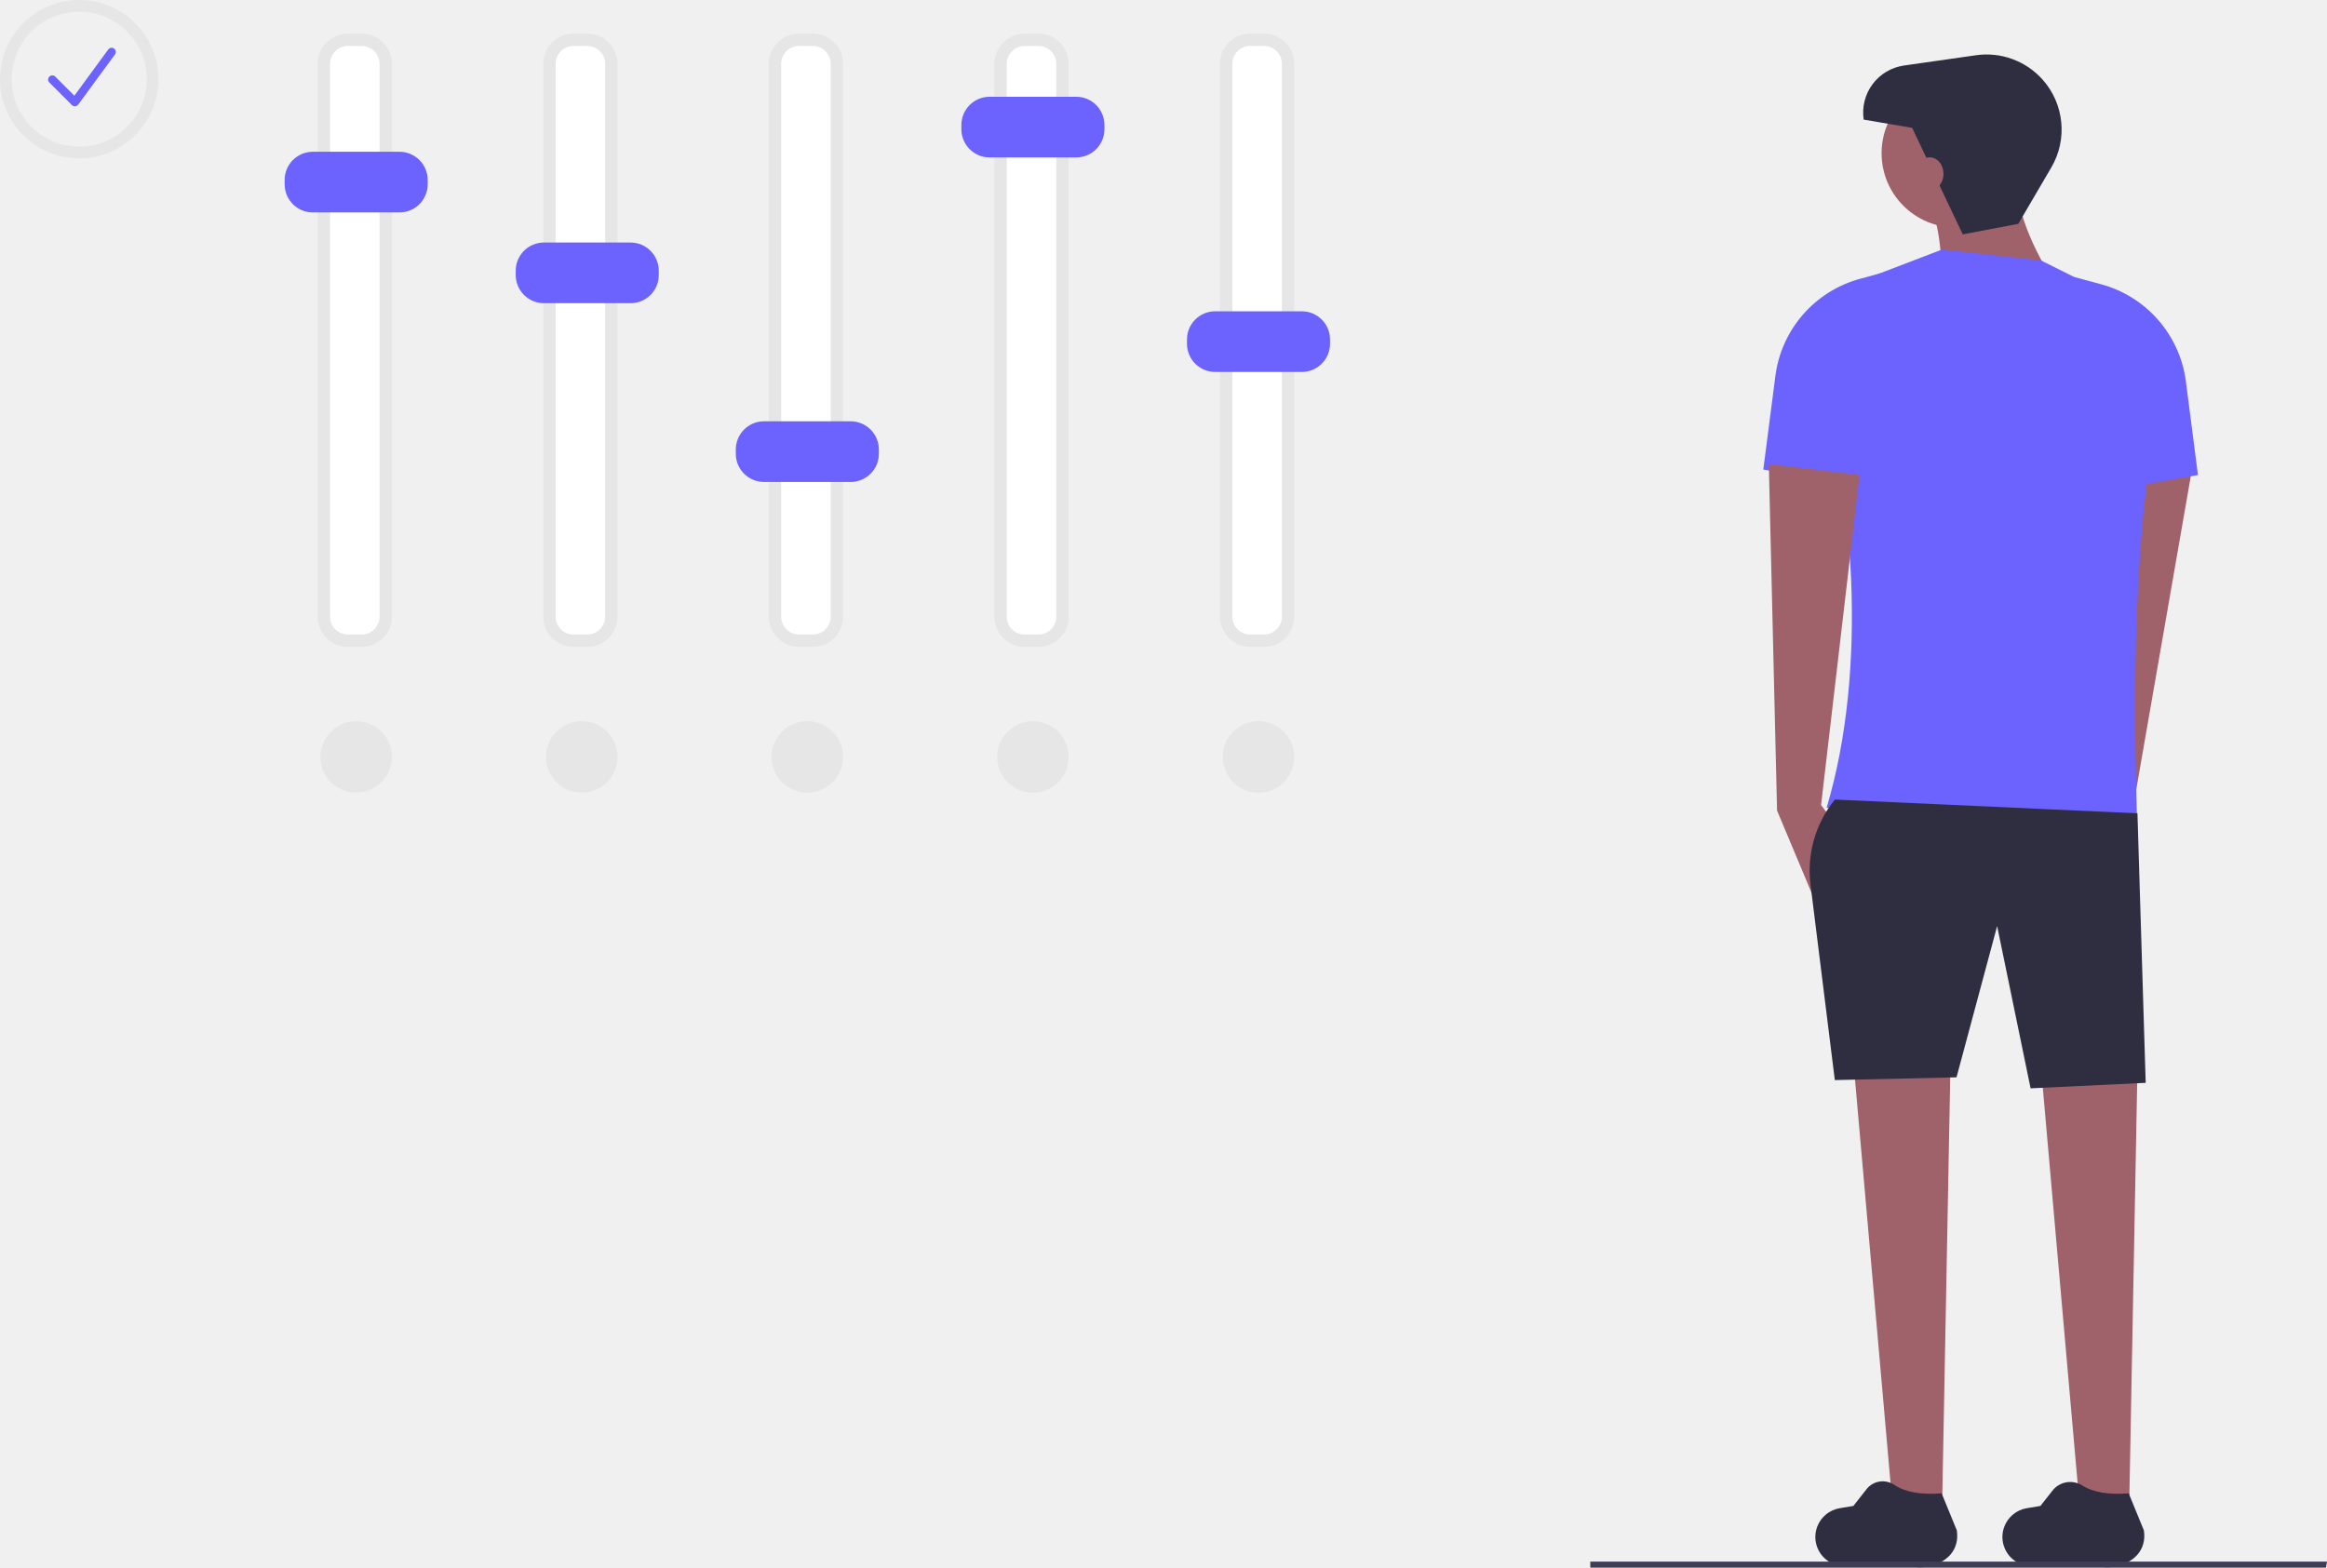
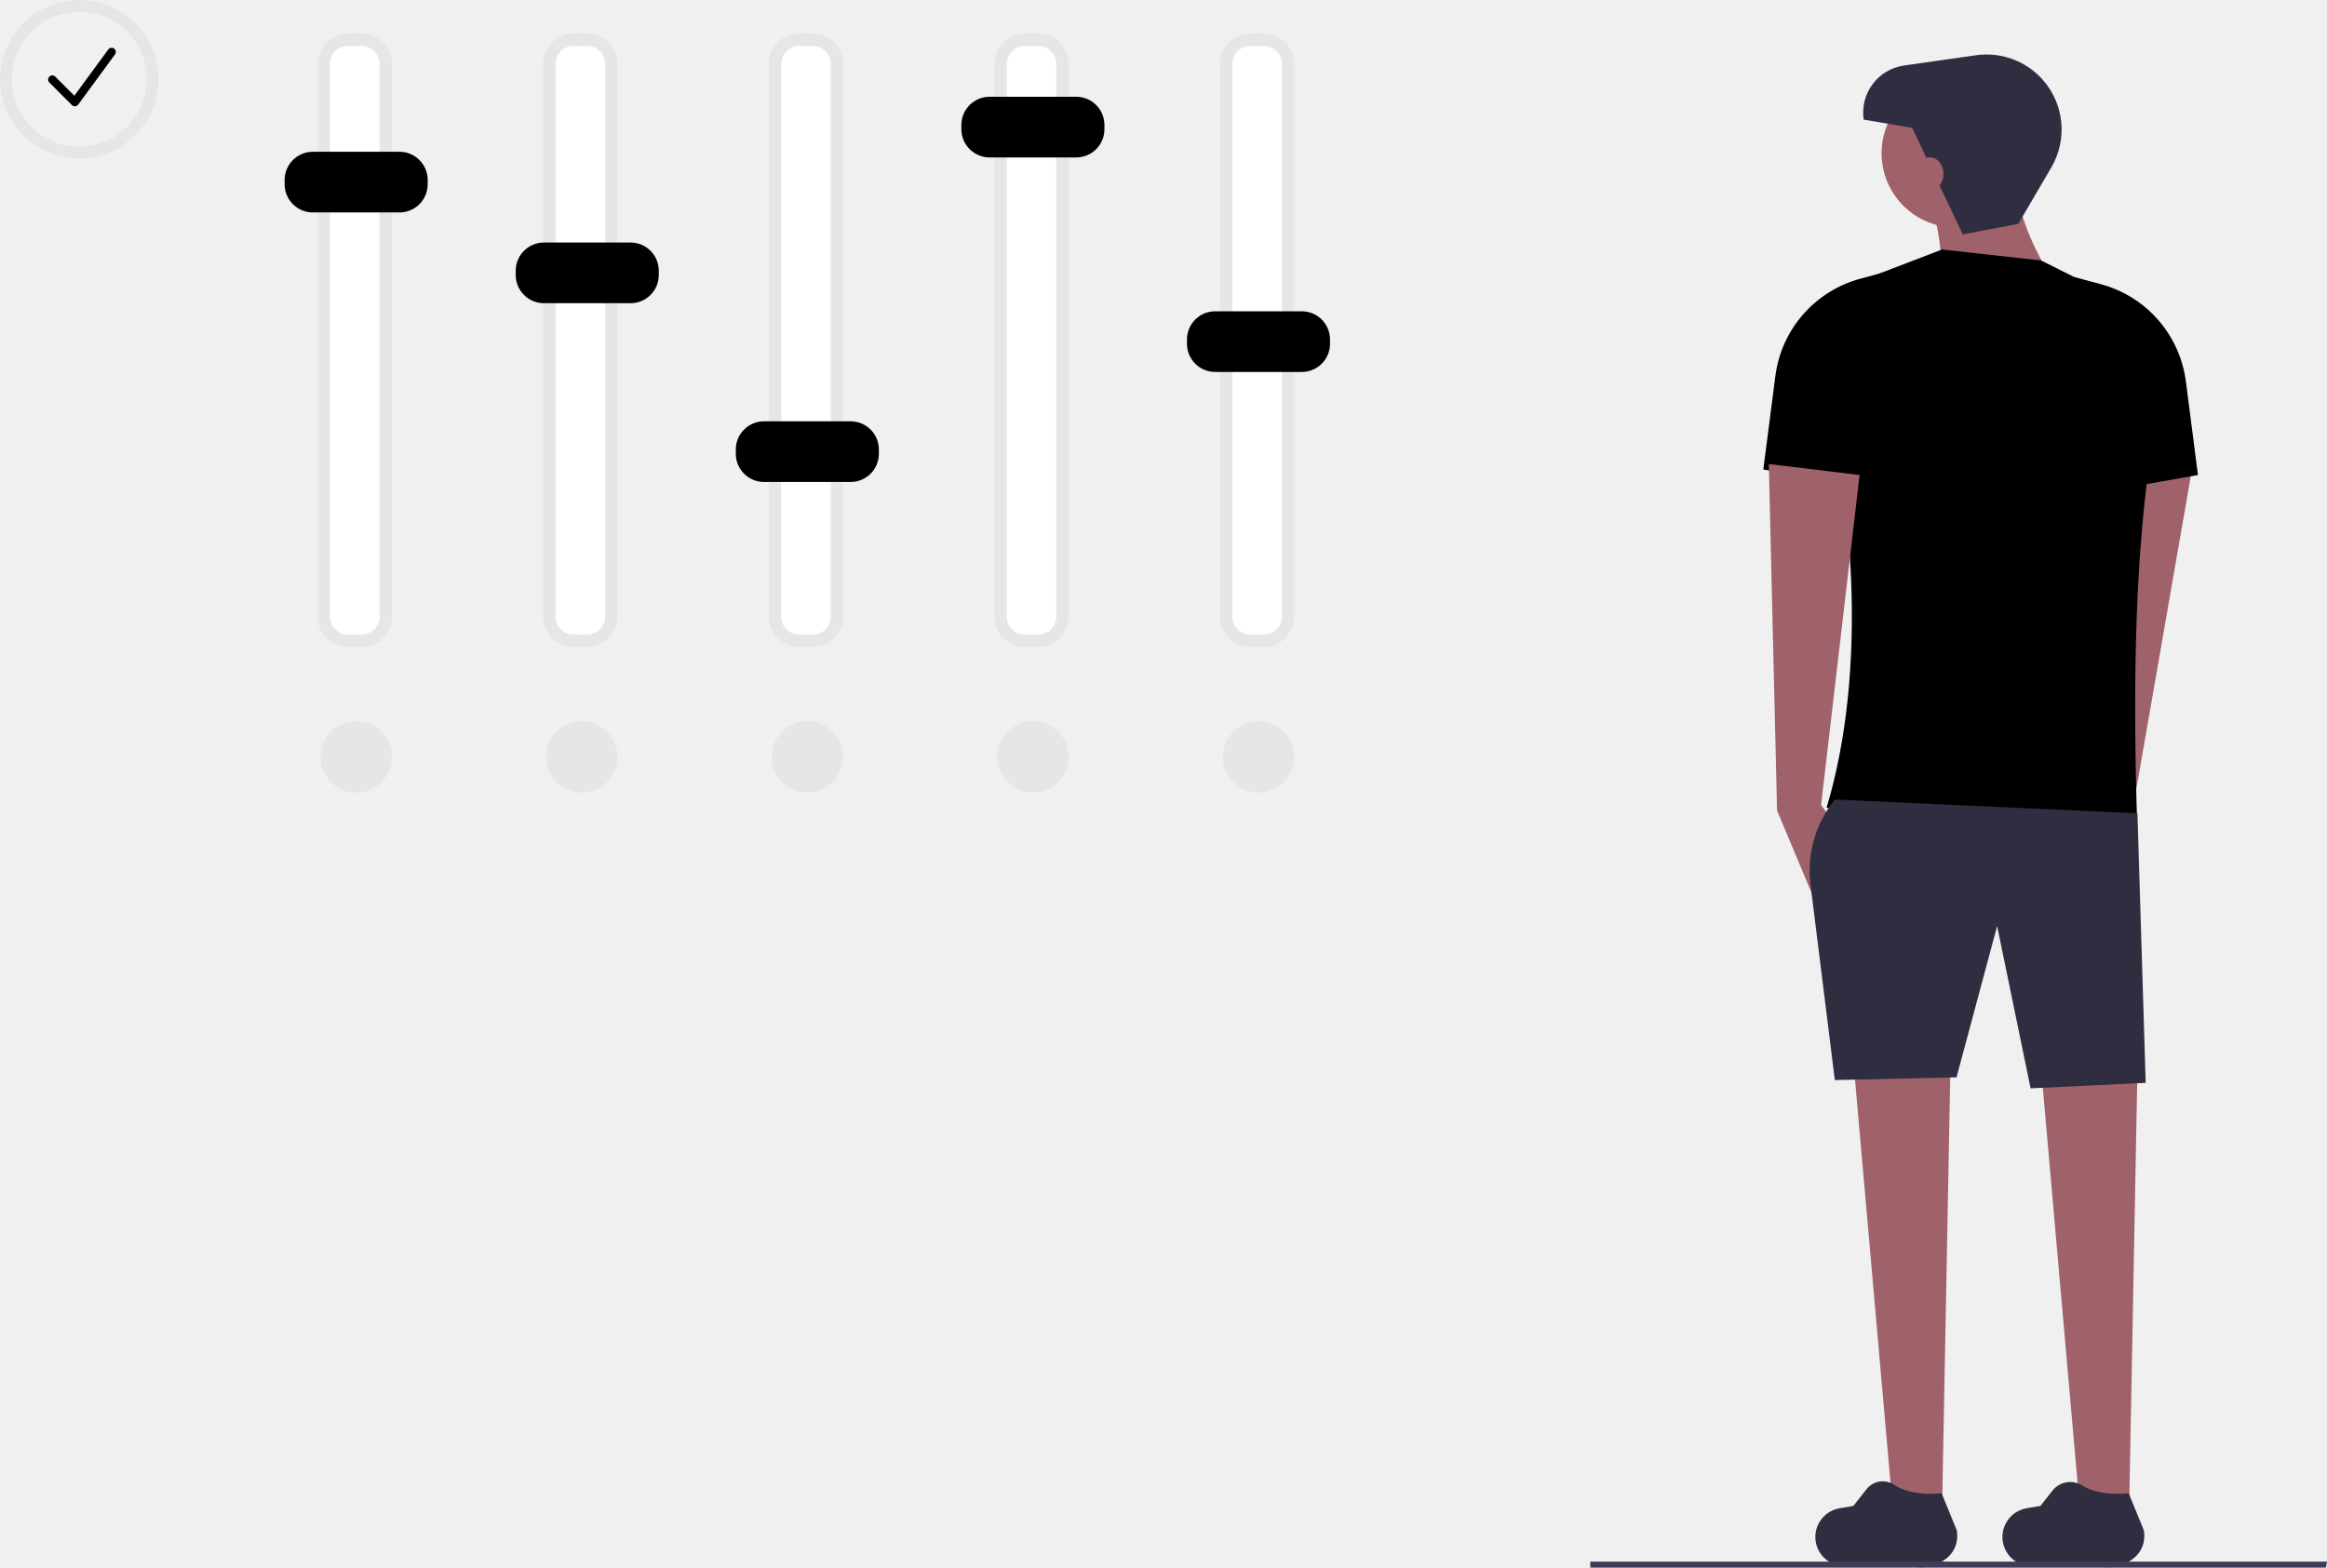
<svg xmlns="http://www.w3.org/2000/svg" id="e476d5f9-30c4-445f-8351-1f846d779dfa" data-name="Layer 1" width="845.871" height="569.989" viewBox="0 0 845.871 569.989">
  <polygon points="760.114 287.832 752.997 294.857 762.452 319.527 775.643 292.177 797.249 168.007 764.02 167.081 760.114 287.832" fill="#9f616a" />
  <polygon points="705.966 547.714 687.966 547.714 673.966 388.714 708.966 388.714 705.966 547.714" fill="#9f616a" />
  <polygon points="773.966 547.714 755.966 547.714 741.966 388.714 776.966 388.714 773.966 547.714" fill="#9f616a" />
  <path d="M937.09,733.461l-26.28-.14a10.602,10.602,0,0,1-5.186-13.206h0a10.602,10.602,0,0,1,8.184-6.735l4.964-.827,4.326-5.505a8.19,8.19,0,0,1,10.758-2c4.149,2.634,9.904,3.511,17,2.922l5.523,13.486c1.094,7.296-3.901,12.109-11.188,13.259h0A13.431,13.431,0,0,1,937.09,733.461Z" transform="translate(-177.0646 -165.0054)" fill="#2f2e41" />
  <path d="M869.09,733.461l-26.28-.14a10.602,10.602,0,0,1-5.186-13.206h0a10.602,10.602,0,0,1,8.184-6.735l4.964-.827,4.81-6.121a7.459,7.459,0,0,1,10.017-1.551c4.167,2.763,10.014,3.69,17.257,3.089l5.523,13.486c1.094,7.296-3.901,12.109-11.188,13.259h0A13.431,13.431,0,0,1,869.09,733.461Z" transform="translate(-177.0646 -165.0054)" fill="#2f2e41" />
  <circle cx="710.966" cy="55.714" r="27" fill="#9f616a" />
  <path d="M927.03,272.719l-44,3c.156-14.239-.466-27.136-4-35l31-10C910.328,243.257,916.905,257.505,927.03,272.719Z" transform="translate(-177.0646 -165.0054)" fill="#9f616a" />
-   <path d="M954.03,467.719l-113-9c15.077-50.26,10.359-116.074-5-165.416a28.472,28.472,0,0,1,18.289-26.588L883.03,255.719l36,4,30.356,15.178a27.716,27.716,0,0,1,15.316,25.309C953.292,345.838,951.918,404.513,954.03,467.719Z" transform="translate(-177.0646 -165.0054)" fill="#6c63ff" />
-   <path d="M869.03,344.719l-51-9L822.42,301.698a42.203,42.203,0,0,1,30.845-35.34l9.766-2.639Z" transform="translate(-177.0646 -165.0054)" fill="#6c63ff" />
+   <path d="M954.03,467.719l-113-9c15.077-50.26,10.359-116.074-5-165.416a28.472,28.472,0,0,1,18.289-26.588L883.03,255.719l36,4,30.356,15.178a27.716,27.716,0,0,1,15.316,25.309C953.292,345.838,951.918,404.513,954.03,467.719Z" transform="translate(-177.0646 -165.0054)" />
+   <path d="M869.03,344.719l-51-9L822.42,301.698a42.203,42.203,0,0,1,30.845-35.34l9.766-2.639Z" transform="translate(-177.0646 -165.0054)" />
  <polygon points="661.966 292.714 667.966 300.714 658.966 325.714 645.966 294.714 642.966 168.714 675.966 172.714 661.966 292.714" fill="#9f616a" />
-   <path d="M925.03,346.719l51-9-4.39-34.021a42.203,42.203,0,0,0-30.845-35.34l-9.766-2.639Z" transform="translate(-177.0646 -165.0054)" fill="#6c63ff" />
+   <path d="M925.03,346.719l51-9-4.39-34.021a42.203,42.203,0,0,0-30.845-35.34l-9.766-2.639Z" transform="translate(-177.0646 -165.0054)" />
  <path d="M957.03,558.719l-41.839,2-12.161-59-14.768,55-44.232,1-8.842-71.066a41.097,41.097,0,0,1,8.842-30.934v0l110,5Z" transform="translate(-177.0646 -165.0054)" fill="#2f2e41" />
  <path d="M890.53,250.219l20.19-3.823,12.011-20.519a27.28,27.28,0,0,0-3.194-31.95l0,0a27.28,27.28,0,0,0-24.207-8.837l-26.167,3.738a17.279,17.279,0,0,0-14.644,19.668l17.625,2.999Z" transform="translate(-177.0646 -165.0054)" fill="#2f2e41" />
  <ellipse cx="701.466" cy="63.214" rx="5" ry="6" fill="#9f616a" />
  <path d="M303.53,177.219a11.012,11.012,0,0,0-11,11v201a11.012,11.012,0,0,0,11,11h5a11.012,11.012,0,0,0,11-11v-201a11.012,11.012,0,0,0-11-11Z" transform="translate(-177.0646 -165.0054)" fill="#e6e6e6" />
  <path d="M303.53,181.719a6.508,6.508,0,0,0-6.5,6.5v201a6.508,6.508,0,0,0,6.5,6.5h5a6.508,6.508,0,0,0,6.5-6.5v-201a6.508,6.508,0,0,0-6.5-6.5Z" transform="translate(-177.0646 -165.0054)" fill="#fff" />
  <path d="M385.53,177.219a11.012,11.012,0,0,0-11,11v201a11.012,11.012,0,0,0,11,11h5a11.012,11.012,0,0,0,11-11v-201a11.012,11.012,0,0,0-11-11Z" transform="translate(-177.0646 -165.0054)" fill="#e6e6e6" />
  <path d="M385.53,181.719a6.508,6.508,0,0,0-6.5,6.5v201a6.508,6.508,0,0,0,6.5,6.5h5a6.508,6.508,0,0,0,6.5-6.5v-201a6.508,6.508,0,0,0-6.5-6.5Z" transform="translate(-177.0646 -165.0054)" fill="#fff" />
  <path d="M467.53,177.219a11.012,11.012,0,0,0-11,11v201a11.012,11.012,0,0,0,11,11h5a11.012,11.012,0,0,0,11-11v-201a11.012,11.012,0,0,0-11-11Z" transform="translate(-177.0646 -165.0054)" fill="#e6e6e6" />
  <path d="M467.53,181.719a6.508,6.508,0,0,0-6.5,6.5v201a6.508,6.508,0,0,0,6.5,6.5h5a6.508,6.508,0,0,0,6.5-6.5v-201a6.508,6.508,0,0,0-6.5-6.5Z" transform="translate(-177.0646 -165.0054)" fill="#fff" />
  <path d="M549.53,177.219a11.012,11.012,0,0,0-11,11v201a11.012,11.012,0,0,0,11,11h5a11.012,11.012,0,0,0,11-11v-201a11.012,11.012,0,0,0-11-11Z" transform="translate(-177.0646 -165.0054)" fill="#e6e6e6" />
  <path d="M549.53,181.719a6.508,6.508,0,0,0-6.5,6.5v201a6.508,6.508,0,0,0,6.5,6.5h5a6.508,6.508,0,0,0,6.5-6.5v-201a6.508,6.508,0,0,0-6.5-6.5Z" transform="translate(-177.0646 -165.0054)" fill="#fff" />
  <path d="M631.53,177.219a11.012,11.012,0,0,0-11,11v201a11.012,11.012,0,0,0,11,11h5a11.012,11.012,0,0,0,11-11v-201a11.012,11.012,0,0,0-11-11Z" transform="translate(-177.0646 -165.0054)" fill="#e6e6e6" />
  <path d="M631.53,181.719a6.508,6.508,0,0,0-6.5,6.5v201a6.508,6.508,0,0,0,6.5,6.5h5a6.508,6.508,0,0,0,6.5-6.5v-201a6.508,6.508,0,0,0-6.5-6.5Z" transform="translate(-177.0646 -165.0054)" fill="#fff" />
-   <path d="M322.288,242.249H290.773a10.254,10.254,0,0,1-10.242-10.242v-1.576a10.254,10.254,0,0,1,10.242-10.242H322.288a10.254,10.254,0,0,1,10.242,10.242v1.576A10.254,10.254,0,0,1,322.288,242.249Z" transform="translate(-177.0646 -165.0054)" fill="#6c63ff" />
-   <path d="M406.288,275.249H374.773a10.254,10.254,0,0,1-10.242-10.242v-1.576a10.254,10.254,0,0,1,10.242-10.242H406.288a10.254,10.254,0,0,1,10.242,10.242v1.576A10.254,10.254,0,0,1,406.288,275.249Z" transform="translate(-177.0646 -165.0054)" fill="#6c63ff" />
-   <path d="M486.288,340.249H454.773a10.254,10.254,0,0,1-10.242-10.242v-1.576a10.254,10.254,0,0,1,10.242-10.242H486.288a10.254,10.254,0,0,1,10.242,10.242v1.576A10.254,10.254,0,0,1,486.288,340.249Z" transform="translate(-177.0646 -165.0054)" fill="#6c63ff" />
-   <path d="M568.288,222.249H536.773a10.254,10.254,0,0,1-10.242-10.242v-1.576a10.254,10.254,0,0,1,10.242-10.242H568.288a10.254,10.254,0,0,1,10.242,10.242v1.576A10.254,10.254,0,0,1,568.288,222.249Z" transform="translate(-177.0646 -165.0054)" fill="#6c63ff" />
-   <path d="M650.288,300.249H618.773a10.254,10.254,0,0,1-10.242-10.242v-1.576a10.254,10.254,0,0,1,10.242-10.242H650.288a10.254,10.254,0,0,1,10.242,10.242v1.576A10.254,10.254,0,0,1,650.288,300.249Z" transform="translate(-177.0646 -165.0054)" fill="#6c63ff" />
+   <path d="M322.288,242.249H290.773a10.254,10.254,0,0,1-10.242-10.242v-1.576a10.254,10.254,0,0,1,10.242-10.242H322.288a10.254,10.254,0,0,1,10.242,10.242v1.576A10.254,10.254,0,0,1,322.288,242.249Z" transform="translate(-177.0646 -165.0054)" />
+   <path d="M406.288,275.249H374.773a10.254,10.254,0,0,1-10.242-10.242v-1.576a10.254,10.254,0,0,1,10.242-10.242H406.288a10.254,10.254,0,0,1,10.242,10.242v1.576A10.254,10.254,0,0,1,406.288,275.249Z" transform="translate(-177.0646 -165.0054)" />
+   <path d="M486.288,340.249H454.773a10.254,10.254,0,0,1-10.242-10.242v-1.576a10.254,10.254,0,0,1,10.242-10.242H486.288a10.254,10.254,0,0,1,10.242,10.242v1.576A10.254,10.254,0,0,1,486.288,340.249Z" transform="translate(-177.0646 -165.0054)" />
+   <path d="M568.288,222.249H536.773a10.254,10.254,0,0,1-10.242-10.242v-1.576a10.254,10.254,0,0,1,10.242-10.242H568.288a10.254,10.254,0,0,1,10.242,10.242v1.576A10.254,10.254,0,0,1,568.288,222.249Z" transform="translate(-177.0646 -165.0054)" />
+   <path d="M650.288,300.249H618.773a10.254,10.254,0,0,1-10.242-10.242v-1.576a10.254,10.254,0,0,1,10.242-10.242H650.288a10.254,10.254,0,0,1,10.242,10.242v1.576A10.254,10.254,0,0,1,650.288,300.249Z" transform="translate(-177.0646 -165.0054)" />
  <polygon points="845.475 569.989 578.074 569.989 578.074 567.804 845.871 567.804 845.475 569.989" fill="#3f3d56" />
  <circle cx="129.466" cy="275.214" r="13" fill="#e6e6e6" />
  <circle cx="211.466" cy="275.214" r="13" fill="#e6e6e6" />
  <circle cx="293.466" cy="275.214" r="13" fill="#e6e6e6" />
  <circle cx="375.466" cy="275.214" r="13" fill="#e6e6e6" />
  <circle cx="457.466" cy="275.214" r="13" fill="#e6e6e6" />
  <path d="M205.861,165.005a28.796,28.796,0,1,0,28.796,28.796A28.796,28.796,0,0,0,205.861,165.005Zm0,53.338a24.542,24.542,0,1,1,24.542-24.542A24.542,24.542,0,0,1,205.861,218.344Z" transform="translate(-177.0646 -165.0054)" fill="#e6e6e6" />
-   <path d="M204.27,203.65a1.518,1.518,0,0,1-1.074-.445L194.991,195a1.519,1.519,0,0,1,2.148-2.148l6.952,6.952,12.323-16.804a1.519,1.519,0,0,1,2.451,1.797l-13.37,18.232a1.521,1.521,0,0,1-1.11.617C204.347,203.649,204.308,203.65,204.27,203.65Z" transform="translate(-177.0646 -165.0054)" fill="#6c63ff" />
+   <path d="M204.27,203.65a1.518,1.518,0,0,1-1.074-.445L194.991,195a1.519,1.519,0,0,1,2.148-2.148l6.952,6.952,12.323-16.804a1.519,1.519,0,0,1,2.451,1.797l-13.37,18.232a1.521,1.521,0,0,1-1.11.617C204.347,203.649,204.308,203.65,204.27,203.65Z" transform="translate(-177.0646 -165.0054)" />
</svg>
